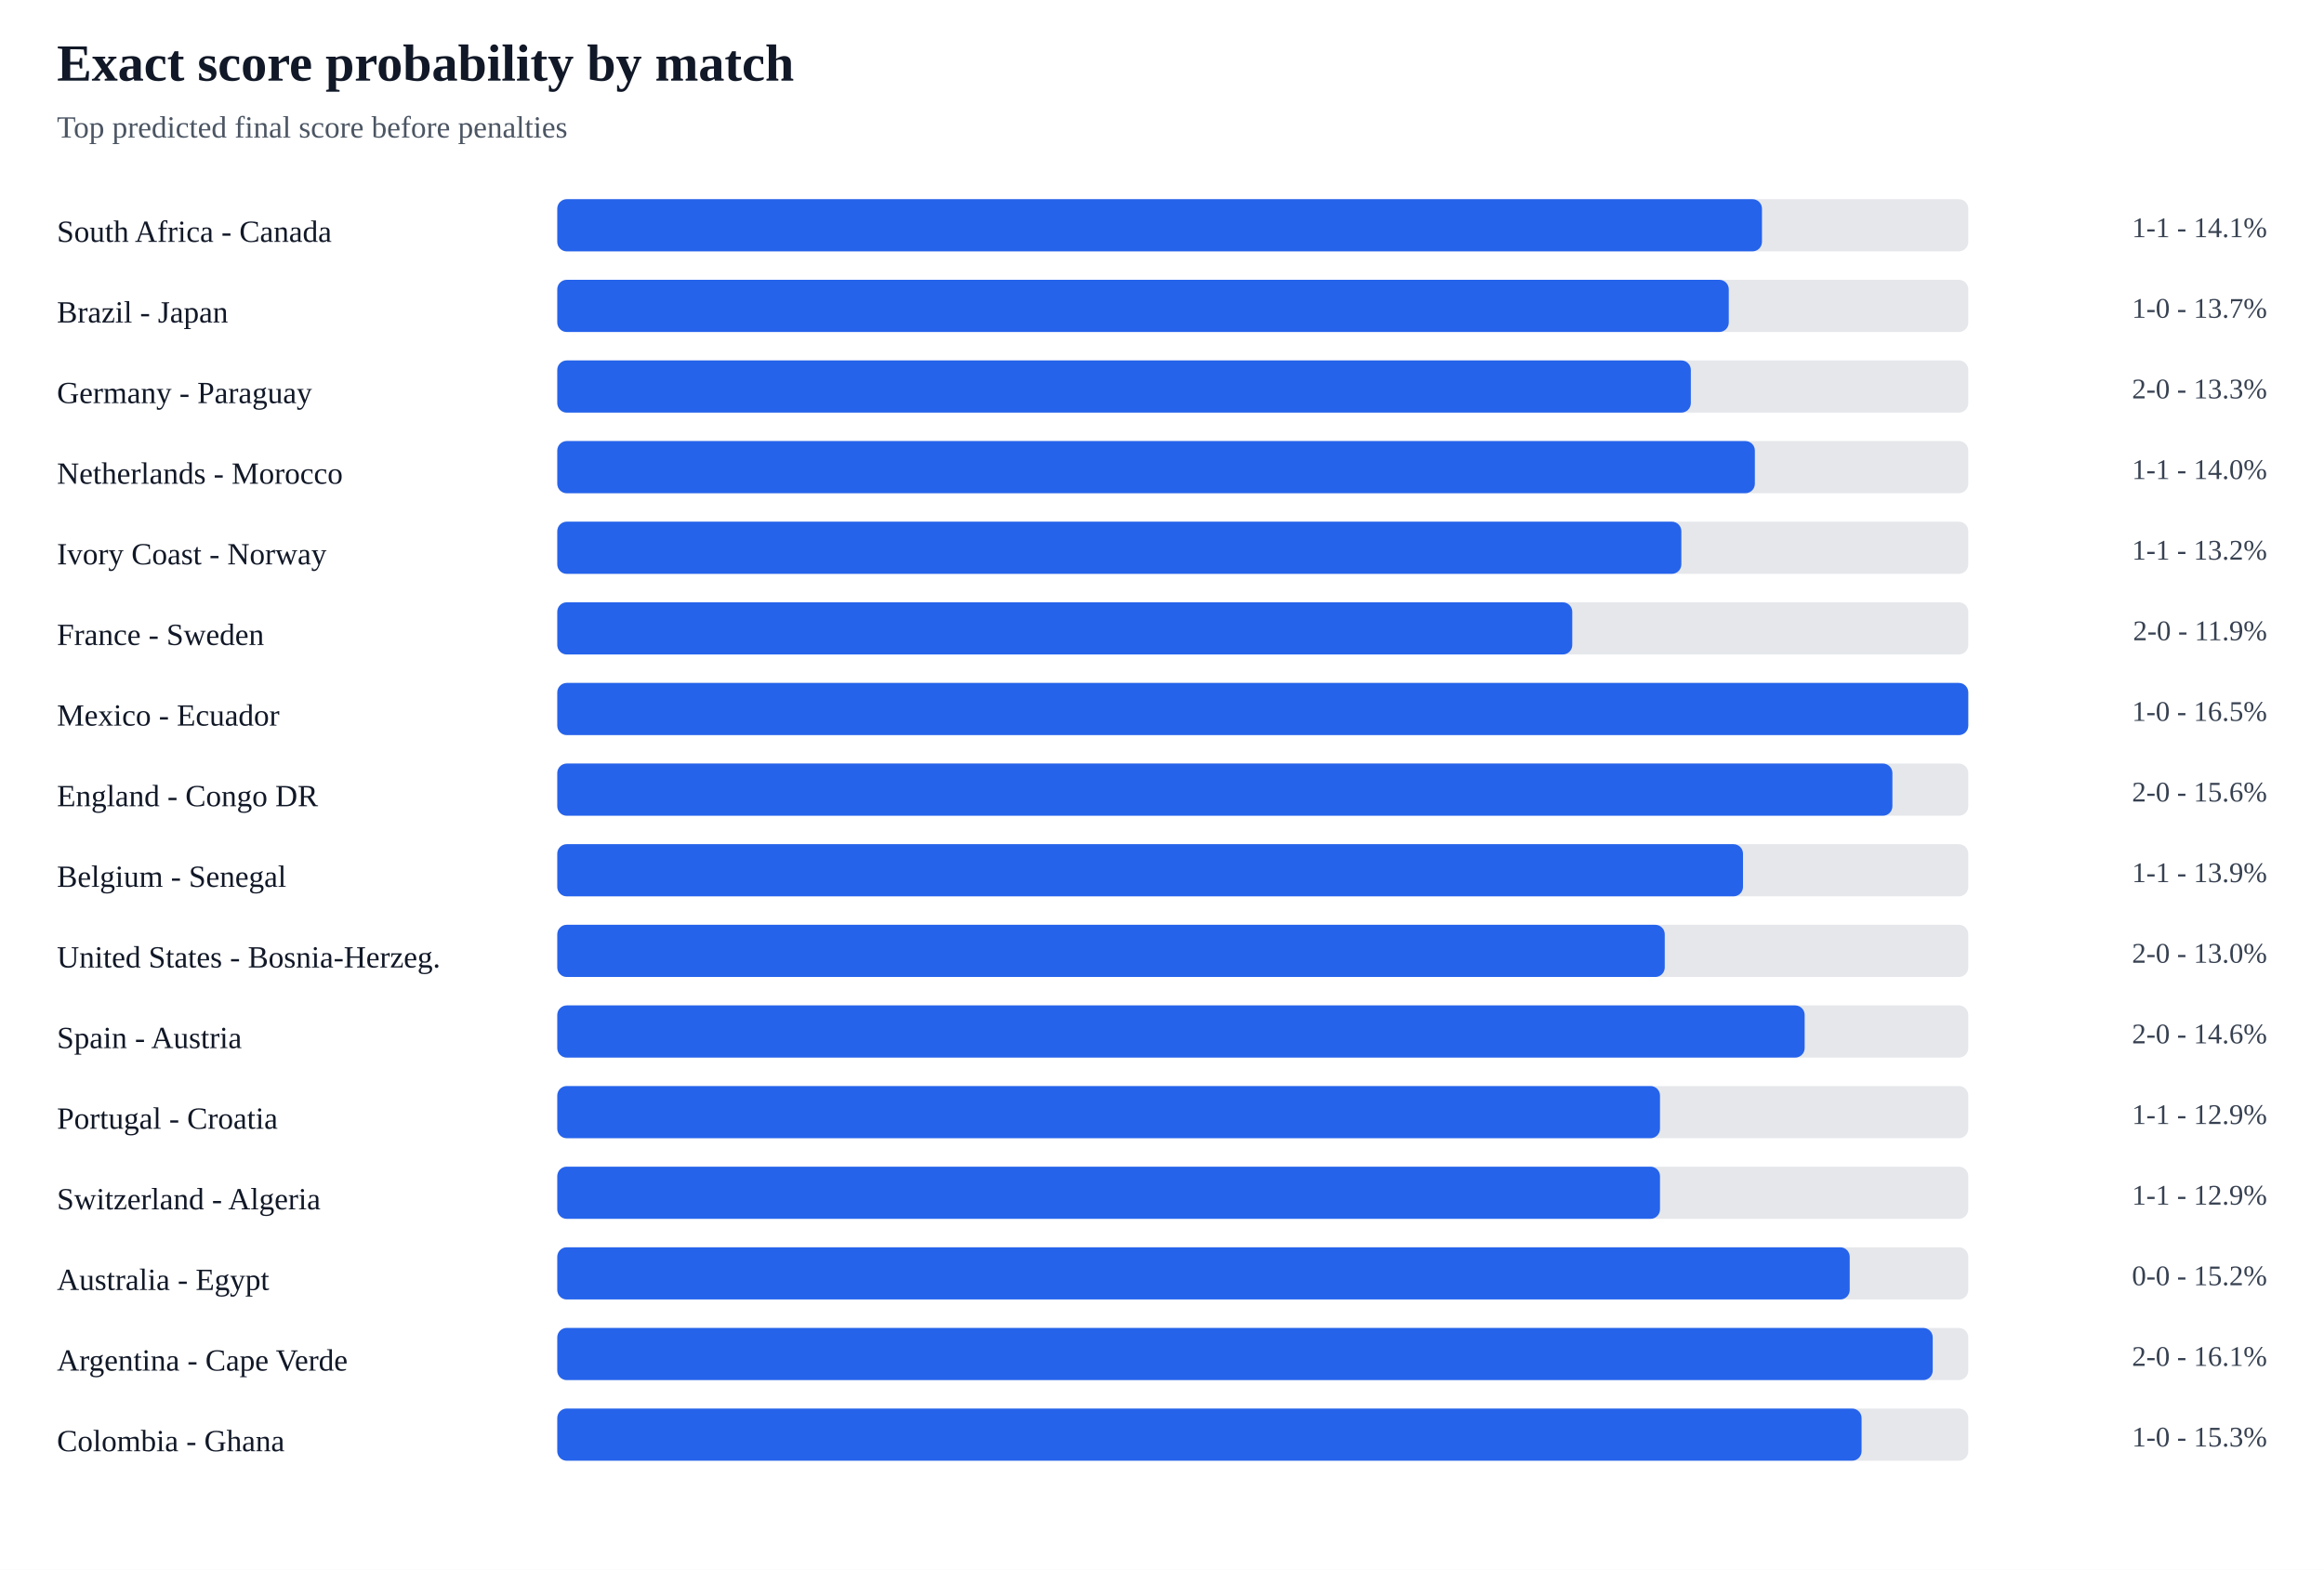
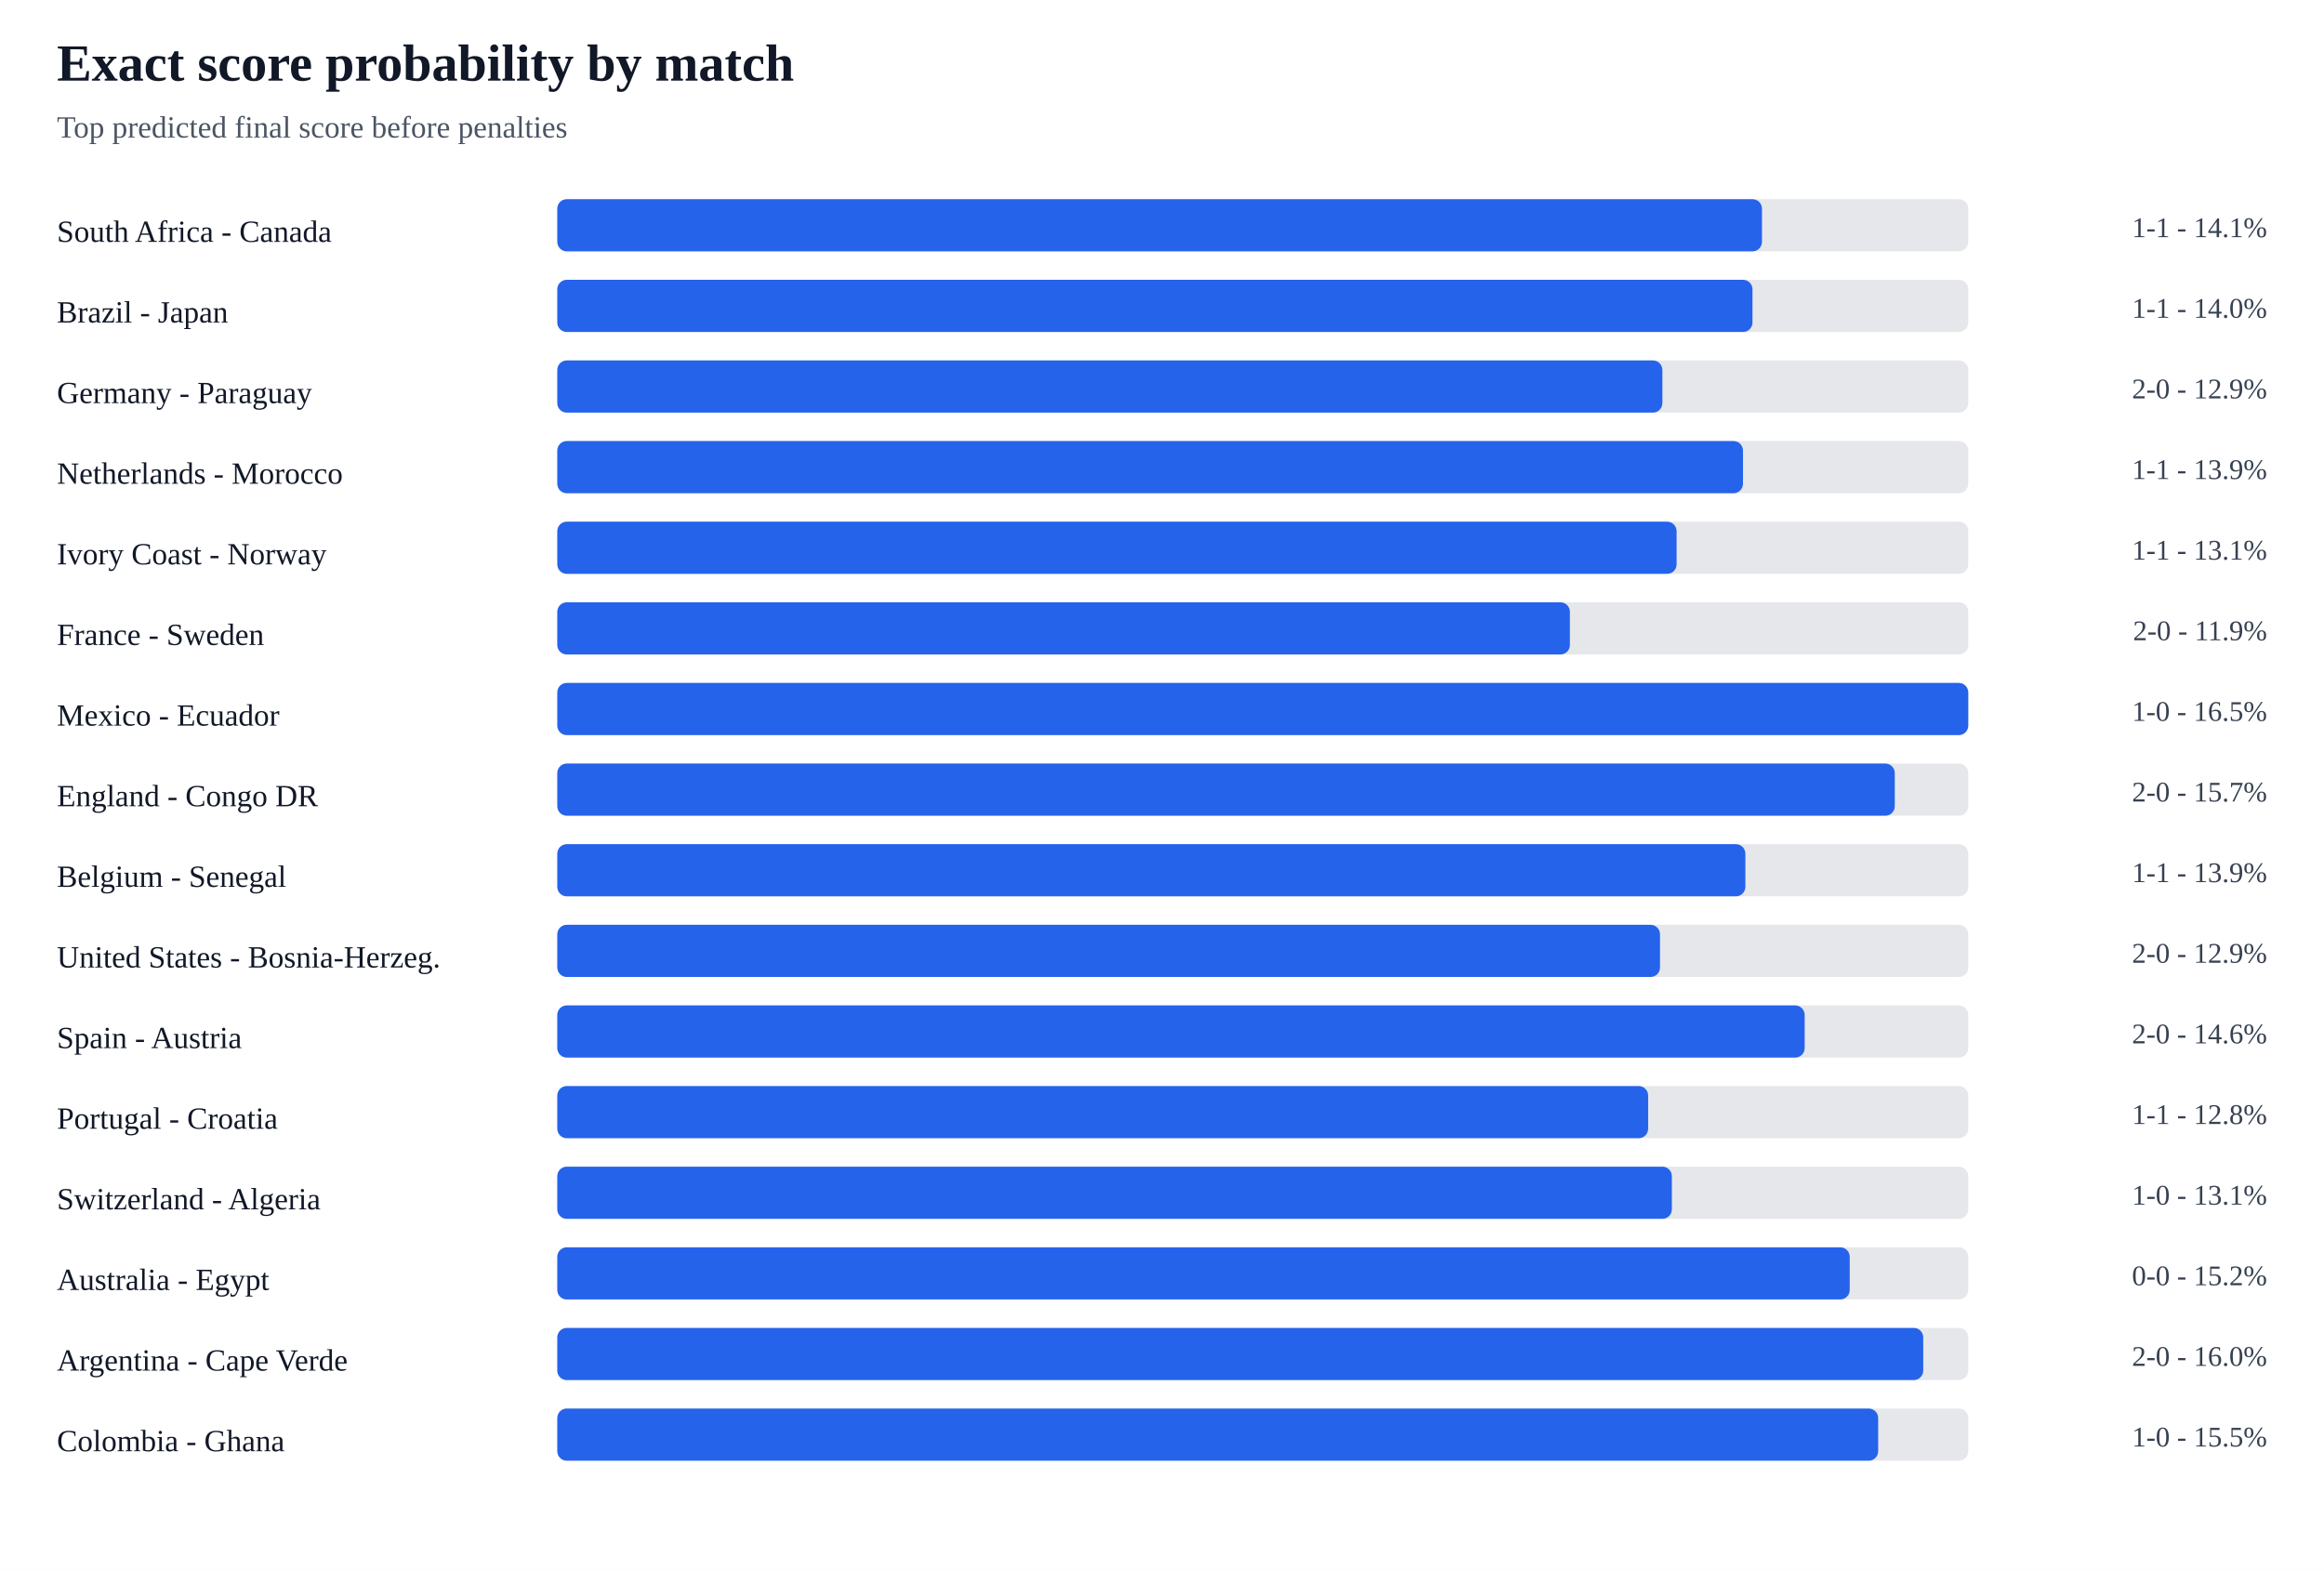
<svg xmlns="http://www.w3.org/2000/svg" width="980" height="662" viewBox="0 0 980 662" role="img">
  <rect width="100%" height="100%" fill="#ffffff" />
  <text x="24" y="34" font-size="22" font-weight="700" fill="#111827">Exact score probability by match</text>
  <text x="24" y="58" font-size="13" fill="#4b5563">Top predicted final score before penalties</text>
  <text x="24" y="102" font-size="13" fill="#111827">South Africa - Canada</text>
  <rect x="235" y="84" width="595" height="22" rx="4" fill="#e5e7eb" />
  <rect x="235" y="84" width="508" height="22" rx="4" fill="#2563eb" />
  <text x="956" y="100" text-anchor="end" font-size="12" fill="#374151">1-1 - 14.1%</text>
  <text x="24" y="136" font-size="13" fill="#111827">Brazil - Japan</text>
  <rect x="235" y="118" width="595" height="22" rx="4" fill="#e5e7eb" />
-   <rect x="235" y="118" width="494" height="22" rx="4" fill="#2563eb" />
-   <text x="956" y="134" text-anchor="end" font-size="12" fill="#374151">1-0 - 13.7%</text>
+   <rect x="235" y="118" width="504" height="22" rx="4" fill="#2563eb" />
+   <text x="956" y="134" text-anchor="end" font-size="12" fill="#374151">1-1 - 14.0%</text>
  <text x="24" y="170" font-size="13" fill="#111827">Germany - Paraguay</text>
  <rect x="235" y="152" width="595" height="22" rx="4" fill="#e5e7eb" />
-   <rect x="235" y="152" width="478" height="22" rx="4" fill="#2563eb" />
-   <text x="956" y="168" text-anchor="end" font-size="12" fill="#374151">2-0 - 13.3%</text>
+   <rect x="235" y="152" width="466" height="22" rx="4" fill="#2563eb" />
+   <text x="956" y="168" text-anchor="end" font-size="12" fill="#374151">2-0 - 12.9%</text>
  <text x="24" y="204" font-size="13" fill="#111827">Netherlands - Morocco</text>
  <rect x="235" y="186" width="595" height="22" rx="4" fill="#e5e7eb" />
-   <rect x="235" y="186" width="505" height="22" rx="4" fill="#2563eb" />
-   <text x="956" y="202" text-anchor="end" font-size="12" fill="#374151">1-1 - 14.0%</text>
+   <rect x="235" y="186" width="500" height="22" rx="4" fill="#2563eb" />
+   <text x="956" y="202" text-anchor="end" font-size="12" fill="#374151">1-1 - 13.9%</text>
  <text x="24" y="238" font-size="13" fill="#111827">Ivory Coast - Norway</text>
  <rect x="235" y="220" width="595" height="22" rx="4" fill="#e5e7eb" />
-   <rect x="235" y="220" width="474" height="22" rx="4" fill="#2563eb" />
-   <text x="956" y="236" text-anchor="end" font-size="12" fill="#374151">1-1 - 13.2%</text>
+   <rect x="235" y="220" width="472" height="22" rx="4" fill="#2563eb" />
+   <text x="956" y="236" text-anchor="end" font-size="12" fill="#374151">1-1 - 13.1%</text>
  <text x="24" y="272" font-size="13" fill="#111827">France - Sweden</text>
  <rect x="235" y="254" width="595" height="22" rx="4" fill="#e5e7eb" />
-   <rect x="235" y="254" width="428" height="22" rx="4" fill="#2563eb" />
+   <rect x="235" y="254" width="427" height="22" rx="4" fill="#2563eb" />
  <text x="956" y="270" text-anchor="end" font-size="12" fill="#374151">2-0 - 11.9%</text>
  <text x="24" y="306" font-size="13" fill="#111827">Mexico - Ecuador</text>
  <rect x="235" y="288" width="595" height="22" rx="4" fill="#e5e7eb" />
  <rect x="235" y="288" width="595" height="22" rx="4" fill="#2563eb" />
  <text x="956" y="304" text-anchor="end" font-size="12" fill="#374151">1-0 - 16.5%</text>
  <text x="24" y="340" font-size="13" fill="#111827">England - Congo DR</text>
  <rect x="235" y="322" width="595" height="22" rx="4" fill="#e5e7eb" />
-   <rect x="235" y="322" width="563" height="22" rx="4" fill="#2563eb" />
-   <text x="956" y="338" text-anchor="end" font-size="12" fill="#374151">2-0 - 15.6%</text>
+   <rect x="235" y="322" width="564" height="22" rx="4" fill="#2563eb" />
+   <text x="956" y="338" text-anchor="end" font-size="12" fill="#374151">2-0 - 15.7%</text>
  <text x="24" y="374" font-size="13" fill="#111827">Belgium - Senegal</text>
  <rect x="235" y="356" width="595" height="22" rx="4" fill="#e5e7eb" />
-   <rect x="235" y="356" width="500" height="22" rx="4" fill="#2563eb" />
+   <rect x="235" y="356" width="501" height="22" rx="4" fill="#2563eb" />
  <text x="956" y="372" text-anchor="end" font-size="12" fill="#374151">1-1 - 13.9%</text>
  <text x="24" y="408" font-size="13" fill="#111827">United States - Bosnia-Herzeg.</text>
  <rect x="235" y="390" width="595" height="22" rx="4" fill="#e5e7eb" />
-   <rect x="235" y="390" width="467" height="22" rx="4" fill="#2563eb" />
-   <text x="956" y="406" text-anchor="end" font-size="12" fill="#374151">2-0 - 13.0%</text>
+   <rect x="235" y="390" width="465" height="22" rx="4" fill="#2563eb" />
+   <text x="956" y="406" text-anchor="end" font-size="12" fill="#374151">2-0 - 12.9%</text>
  <text x="24" y="442" font-size="13" fill="#111827">Spain - Austria</text>
  <rect x="235" y="424" width="595" height="22" rx="4" fill="#e5e7eb" />
  <rect x="235" y="424" width="526" height="22" rx="4" fill="#2563eb" />
  <text x="956" y="440" text-anchor="end" font-size="12" fill="#374151">2-0 - 14.6%</text>
  <text x="24" y="476" font-size="13" fill="#111827">Portugal - Croatia</text>
  <rect x="235" y="458" width="595" height="22" rx="4" fill="#e5e7eb" />
-   <rect x="235" y="458" width="465" height="22" rx="4" fill="#2563eb" />
-   <text x="956" y="474" text-anchor="end" font-size="12" fill="#374151">1-1 - 12.9%</text>
+   <rect x="235" y="458" width="460" height="22" rx="4" fill="#2563eb" />
+   <text x="956" y="474" text-anchor="end" font-size="12" fill="#374151">1-1 - 12.8%</text>
  <text x="24" y="510" font-size="13" fill="#111827">Switzerland - Algeria</text>
  <rect x="235" y="492" width="595" height="22" rx="4" fill="#e5e7eb" />
-   <rect x="235" y="492" width="465" height="22" rx="4" fill="#2563eb" />
-   <text x="956" y="508" text-anchor="end" font-size="12" fill="#374151">1-1 - 12.9%</text>
+   <rect x="235" y="492" width="470" height="22" rx="4" fill="#2563eb" />
+   <text x="956" y="508" text-anchor="end" font-size="12" fill="#374151">1-0 - 13.1%</text>
  <text x="24" y="544" font-size="13" fill="#111827">Australia - Egypt</text>
  <rect x="235" y="526" width="595" height="22" rx="4" fill="#e5e7eb" />
  <rect x="235" y="526" width="545" height="22" rx="4" fill="#2563eb" />
  <text x="956" y="542" text-anchor="end" font-size="12" fill="#374151">0-0 - 15.2%</text>
  <text x="24" y="578" font-size="13" fill="#111827">Argentina - Cape Verde</text>
  <rect x="235" y="560" width="595" height="22" rx="4" fill="#e5e7eb" />
-   <rect x="235" y="560" width="580" height="22" rx="4" fill="#2563eb" />
-   <text x="956" y="576" text-anchor="end" font-size="12" fill="#374151">2-0 - 16.1%</text>
+   <rect x="235" y="560" width="576" height="22" rx="4" fill="#2563eb" />
+   <text x="956" y="576" text-anchor="end" font-size="12" fill="#374151">2-0 - 16.0%</text>
  <text x="24" y="612" font-size="13" fill="#111827">Colombia - Ghana</text>
  <rect x="235" y="594" width="595" height="22" rx="4" fill="#e5e7eb" />
-   <rect x="235" y="594" width="550" height="22" rx="4" fill="#2563eb" />
-   <text x="956" y="610" text-anchor="end" font-size="12" fill="#374151">1-0 - 15.3%</text>
+   <rect x="235" y="594" width="557" height="22" rx="4" fill="#2563eb" />
+   <text x="956" y="610" text-anchor="end" font-size="12" fill="#374151">1-0 - 15.5%</text>
</svg>
